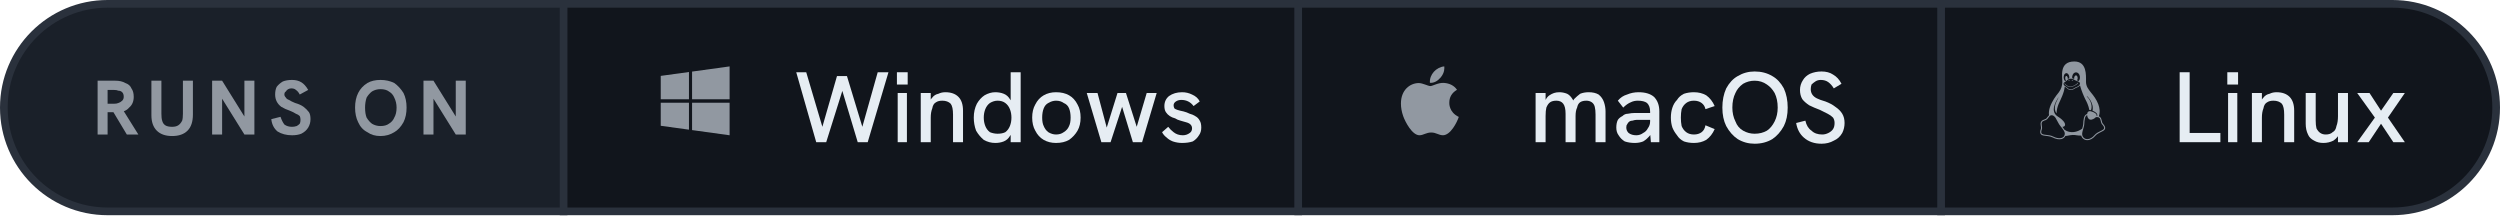
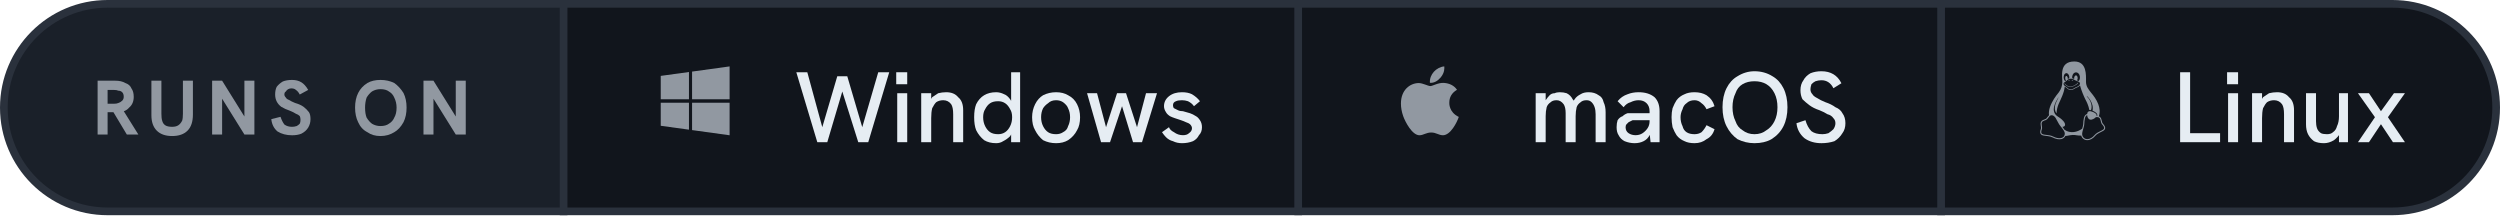
<svg xmlns="http://www.w3.org/2000/svg" width="325.28" height="28" viewBox="0 0 325.28 28" role="img" aria-label="Runs on Windows, macOS and Linux">
  <defs>
-     <path id="g0" d="m.7 0l0-7l2.3 0q.8 0 1.3 .3q.6 .2 .8 .7q.3 .4 .3 1.1q0 .9-.6 1.4q-.5 .6-1.5 .6q-.3 0-.5 0q-.3 0-.4 0l-.4 0l0 2.9zm3.8 0l-1.8-3l1.3-.2l2 3.2zm-2.5-4l.8 0q.4 0 .6-.1q.3-.1 .5-.3q.2-.2 .2-.5q0-.4-.2-.6q-.2-.2-.5-.2q-.2-.1-.6-.1l-.8 0z" />
-     <path id="g1" d="m3.3 .2q-1.3 0-2-.7q-.7-.7-.7-2l0-4.5l1.3 0l0 4.3q0 .6 .1 .9q.1 .4 .4 .6q.3 .2 .9 .2q.5 0 .8-.2q.3-.2 .5-.6q.1-.3 .1-.9l0-4.3l1.3 0l0 4.4q0 1.4-.7 2.1q-.7 .7-2 .7z" />
-     <path id="g2" d="m.7 0l0-7l1.3 0l3.3 5.3l-.4 0l0-5.3l1.3 0l0 7l-1.3 0l-3.3-5.3l.4 0l0 5.3z" />
-     <path id="g3" d="m3 .1q-1.1 0-1.9-.5q-.7-.6-.8-1.6l1.2-.3q.2 .6 .5 1q.4 .3 1 .3q.3 0 .6-.1q.2-.1 .4-.3q.1-.2 .1-.5q0-.3-.1-.5q-.2-.2-.5-.3q-.3-.2-.8-.4q-.6-.2-1.1-.5q-.4-.3-.6-.7q-.2-.4-.2-.9q0-.6 .2-1q.3-.4 .8-.7q.5-.2 1.2-.2q.7 0 1.2 .3q.5 .3 .9 1l-1.1 .6q-.2-.4-.5-.6q-.2-.2-.6-.2q-.2 0-.4 .1q-.2 .1-.3 .3q-.2 .1-.2 .4q0 .2 .2 .4q.1 .2 .4 .3q.3 .2 .8 .4q.7 .2 1.1 .5q.4 .3 .7 .7q.2 .3 .2 .9q0 .6-.3 1.1q-.3 .5-.9 .8q-.5 .2-1.2 .2z" />
-     <path id="g4" d="m3.7 .2q-1 0-1.7-.5q-.8-.4-1.2-1.3q-.4-.8-.4-1.9q0-1.1 .4-1.9q.4-.8 1.2-1.3q.7-.4 1.7-.4q1 0 1.8 .4q.7 .5 1.2 1.3q.4 .8 .4 1.9q0 1.1-.4 1.9q-.5 .9-1.2 1.3q-.8 .5-1.8 .5zm0-1.3q.7 0 1.1-.3q.5-.3 .7-.8q.3-.5 .3-1.3q0-.7-.3-1.3q-.2-.5-.7-.8q-.4-.3-1.1-.3q-.6 0-1.1 .3q-.4 .3-.7 .8q-.2 .6-.2 1.3q0 .8 .2 1.3q.3 .5 .7 .8q.5 .3 1.1 .3z" />
-     <path id="g5" d="m2.9 0l-2.6-9.1l1.3 0l2.1 7.1l1.9-6.6l1.3 0l2 6.6l2-7.1l1.4 0l-2.7 9.1l-1.3 0l-2.1-7l.2 0l-2.2 7z" />
-     <path id="g6" d="m.9 0l0-6.4l1.2 0l0 6.4zm-.1-7.5l0-1.6l1.4 0l0 1.6z" />
-     <path id="g7" d="m.9 0l0-6.4l1.3 0l0 1.4l-.3 .1q.2-.6 .5-.9q.3-.4 .8-.5q.4-.2 .9-.2q1.1 0 1.7 .6q.6 .6 .6 1.8l0 4.1l-1.3 0l0-3.6q0-1-.3-1.4q-.4-.4-1.1-.4q-.5 0-.8 .2q-.4 .2-.5 .8q-.2 .5-.2 1.2l0 3.2z" />
-     <path id="g8" d="m3.4 .1q-.8 0-1.5-.4q-.6-.5-1-1.2q-.3-.8-.3-1.7q0-1 .4-1.8q.4-.7 1-1.1q.7-.4 1.4-.4q.6 0 1.1 .2q.5 .2 .8 .7q.3 .4 .4 .9l-.3 .1l0-4.5l1.3 0l0 9.1l-1.3 0l0-1.8l.4 0q-.2 .6-.5 1q-.3 .5-.8 .7q-.5 .2-1.1 .2zm.3-1.2q.6 0 1-.2q.4-.3 .6-.8q.2-.5 .2-1.1q0-.6-.2-1.1q-.2-.5-.6-.8q-.4-.3-1-.3q-.5 0-1 .3q-.4 .3-.6 .8q-.2 .5-.2 1.1q0 .6 .2 1.1q.2 .5 .6 .8q.5 .2 1 .2z" />
-     <path id="g9" d="m3.7 .1q-.9 0-1.6-.4q-.7-.4-1.1-1.2q-.4-.7-.4-1.7q0-1 .4-1.7q.4-.8 1.1-1.2q.7-.4 1.6-.4q1 0 1.7 .4q.7 .4 1.1 1.2q.4 .7 .4 1.7q0 1-.4 1.7q-.4 .7-1.1 1.2q-.7 .4-1.7 .4zm0-1.1q.6 0 1-.3q.5-.3 .7-.8q.2-.4 .2-1.1q0-.7-.2-1.2q-.2-.5-.7-.7q-.4-.3-1-.3q-.5 0-1 .3q-.4 .2-.6 .7q-.2 .5-.2 1.2q0 .7 .2 1.1q.2 .5 .6 .8q.5 .3 1 .3z" />
-     <path id="ga" d="m2.2 0l-1.9-6.4l1.4 0l1.2 4.5l1.4-4.5l1.1 0l1.4 4.4l1.3-4.4l1.3 0l-1.9 6.4l-1.2 0l-1.4-4.6l-1.5 4.6z" />
-     <path id="gb" d="m3 .1q-.6 0-1.2-.2q-.5-.2-.8-.5q-.4-.3-.6-.7l.8-.7q.3 .4 .7 .7q.5 .4 1.2 .4q.5 0 .9-.3q.3-.2 .3-.6q0-.3-.2-.5q-.2-.2-.6-.3q-.3-.1-.7-.2q-.4-.1-.7-.3q-.4-.1-.7-.3q-.3-.2-.5-.5q-.2-.3-.2-.8q0-.8 .6-1.3q.7-.5 1.7-.5q.7 0 1.3 .3q.7 .3 1 .9l-.8 .6q-.3-.4-.7-.6q-.4-.2-.9-.2q-.4 0-.7 .2q-.3 .2-.3 .5q0 .2 .1 .4q.1 .1 .4 .2q.3 .1 .8 .2q.4 .1 .8 .3q.4 .1 .7 .3q.4 .2 .6 .6q.2 .3 .2 .9q0 .6-.3 1q-.3 .5-.8 .8q-.6 .2-1.4 .2z" />
-     <path id="gc" d="m.9 0l0-6.4l1.3 0l0 1.6l-.3 .1q.1-.5 .3-.8q.2-.4 .5-.6q.3-.2 .6-.3q.3-.1 .7-.1q.5 0 1 .2q.4 .2 .7 .7q.3 .4 .4 1.1l-.7 .2q.2-.8 .5-1.3q.4-.4 .8-.7q.5-.2 1.1-.2q.8 0 1.3 .3q.5 .4 .7 1q.2 .6 .2 1.2l0 4l-1.3 0l0-3.6q0-.6-.1-1q-.1-.4-.4-.6q-.3-.2-.7-.2q-.5 0-.8 .2q-.3 .2-.4 .7q-.2 .4-.2 1.1l0 3.4l-1.3 0l0-3.7q0-.9-.3-1.3q-.3-.4-.9-.4q-.5 0-.8 .2q-.3 .2-.5 .7q-.1 .4-.1 1.1l0 3.4z" />
-     <path id="gd" d="m5.1 0l-.1-1.2l0-2.8q0-.7-.4-1.1q-.4-.3-1.2-.3q-.5 0-.9 .2q-.5 .2-1 .7l-.7-.9q.5-.6 1.2-.8q.7-.3 1.5-.3q1.3 0 2 .6q.7 .7 .7 1.9l0 4zm-2.1 .1q-.7 0-1.3-.2q-.5-.3-.8-.8q-.3-.4-.3-1q0-.6 .2-1q.2-.3 .6-.5q.3-.3 .7-.3q.5-.1 .9-.1l2.1 0l0 .9l-1.9 0q-.2 0-.5 .1q-.3 0-.5 .2q-.1 .1-.2 .3q-.1 .1-.1 .4q0 .4 .3 .7q.4 .3 1 .3q.5 0 .9-.3q.4-.2 .6-.6q.3-.4 .3-.9l.4 .6q-.1 .7-.4 1.2q-.4 .5-.9 .8q-.5 .2-1.1 .2z" />
-     <path id="ge" d="m3.6 .1q-.7 0-1.3-.2q-.6-.3-.9-.8q-.4-.5-.6-1q-.2-.6-.2-1.3q0-.7 .2-1.3q.2-.6 .6-1q.3-.5 .9-.8q.6-.2 1.3-.2q.9 0 1.6 .4q.7 .5 1.1 1.4l-1.2 .4q-.1-.5-.5-.8q-.4-.3-1-.3q-.6 0-1 .3q-.4 .3-.6 .8q-.1 .5-.1 1.1q0 .6 .1 1.1q.2 .5 .6 .8q.4 .3 1 .3q.6 0 1-.3q.4-.3 .5-.9l1.2 .5q-.4 .9-1.1 1.4q-.7 .4-1.6 .4z" />
-     <path id="gf" d="m4.8 .2q-1.2 0-2.2-.6q-.9-.6-1.5-1.7q-.5-1-.5-2.4q0-1.4 .5-2.5q.6-1.1 1.5-1.6q1-.6 2.2-.6q1.3 0 2.3 .6q.9 .5 1.5 1.6q.5 1.1 .5 2.5q0 1.4-.5 2.4q-.6 1.1-1.5 1.7q-1 .6-2.3 .6zm0-1.3q.9 0 1.6-.4q.6-.4 1-1.2q.4-.8 .4-1.8q0-1.1-.4-1.9q-.4-.7-1-1.1q-.7-.5-1.6-.5q-.8 0-1.5 .4q-.7 .5-1 1.2q-.4 .8-.4 1.9q0 1 .4 1.8q.3 .8 1 1.2q.7 .4 1.5 .4z" />
-     <path id="gg" d="m3.8 .2q-1.4 0-2.3-.8q-.8-.7-1-1.9l1.2-.3q.2 .9 .8 1.3q.5 .5 1.4 .5q.4 0 .8-.2q.4-.2 .6-.5q.2-.3 .2-.8q0-.4-.2-.7q-.3-.3-.7-.5q-.4-.2-1-.5q-.8-.3-1.4-.6q-.6-.4-.9-.8q-.3-.5-.3-1.2q0-.7 .4-1.3q.3-.5 .9-.8q.7-.3 1.5-.3q.9 0 1.5 .4q.7 .4 1.1 1.2l-1 .6q-.3-.5-.7-.8q-.4-.3-1-.3q-.4 0-.7 .2q-.3 .2-.5 .4q-.1 .3-.1 .6q0 .4 .2 .7q.2 .3 .6 .5q.4 .2 1.1 .4q.8 .3 1.3 .7q.6 .4 .9 .9q.3 .5 .3 1.2q0 .7-.3 1.3q-.4 .7-1.1 1q-.7 .4-1.6 .4z" />
-     <path id="gh" d="m1 0l0-9.1l1.3 0l0 7.9l4 0l0 1.2z" />
-     <path id="gi" d="m3.1 .1q-.7 0-1.2-.3q-.6-.3-.8-.8q-.3-.6-.3-1.4l0-4l1.3 0l0 3.6q0 .6 .1 1q.2 .4 .5 .6q.3 .2 .7 .2q.6 0 .9-.3q.4-.2 .5-.8q.2-.5 .2-1.3l0-3l1.3 0l0 6.4l-1.3 0l0-1.4l.3 .1q-.3 .7-.9 1.1q-.6 .3-1.3 .3z" />
-     <path id="gj" d="m.3 0l2.3-3.2l-2.3-3.2l1.6 0l1.5 2.3l1.6-2.3l1.5 0l-2.2 3.2l2.2 3.2l-1.5 0l-1.6-2.4l-1.6 2.4z" />
+     <clipPath id="p">
+       <rect x=".5" y=".5" width="324.28" height="27" rx="13.5" />
+     </clipPath>
+     <path id="g0" d="m.7 0 0-7 2.3 0q.8 0 1.3.3.6.2.8.7.3.4.3 1.1 0 .9-.6 1.4-.5.6-1.5.6-.3 0-.5 0-.3 0-.4 0l-.4 0 0 2.9zm3.8 0-1.8-3 1.3-.2 2 3.2zm-2.5-4 .8 0q.4 0 .6-.1.3-.1.5-.3.2-.2.2-.5 0-.4-.2-.6-.2-.2-.5-.2-.2-.1-.6-.1l-.8 0z" />
+     <path id="g1" d="m3.3.2q-1.3 0-2-.7-.7-.7-.7-2l0-4.5 1.3 0 0 4.3q0 .6.1.9.1.4.4.6.3.2.9.2.5 0 .8-.2.3-.2.5-.6.1-.3.1-.9l0-4.3 1.3 0 0 4.4q0 1.4-.7 2.1-.7.7-2 .7z" />
+     <path id="g2" d="m.7 0 0-7 1.3 0 3.3 5.3-.4 0 0-5.3 1.3 0 0 7-1.3 0-3.3-5.3.4 0 0 5.3z" />
+     <path id="g3" d="m3 .1q-1.1 0-1.9-.5-.7-.6-.8-1.6l1.2-.3q.2.6.5 1 .4.3 1 .3.3 0 .6-.1.2-.1.4-.3.1-.2.1-.5 0-.3-.1-.5-.2-.2-.5-.3-.3-.2-.8-.4-.6-.2-1.1-.5-.4-.3-.6-.7-.2-.4-.2-.9 0-.6.2-1 .3-.4.8-.7.5-.2 1.2-.2.7 0 1.2.3.5.3.9 1l-1.1.6q-.2-.4-.5-.6-.2-.2-.6-.2-.2 0-.4.1-.2.1-.3.3-.2.1-.2.4 0 .2.2.4.1.2.4.3.3.2.8.4.7.2 1.1.5.4.3.7.7.2.3.2.9 0 .6-.3 1.1-.3.5-.9.8-.5.2-1.2.2z" />
+     <path id="g4" d="m3.7.2q-1 0-1.7-.5-.8-.4-1.2-1.3-.4-.8-.4-1.9 0-1.1.4-1.9.4-.8 1.2-1.3.7-.4 1.7-.4 1 0 1.8.4.7.5 1.2 1.3.4.8.4 1.9 0 1.1-.4 1.9-.5.9-1.2 1.3-.8.5-1.8.5zm0-1.3q.7 0 1.1-.3.5-.3.7-.8.3-.5.3-1.3 0-.7-.3-1.3-.2-.5-.7-.8-.4-.3-1.1-.3-.6 0-1.1.3-.4.3-.7.8-.2.6-.2 1.3 0 .8.2 1.3.3.5.7.8.5.3 1.1.3z" />
+     <path id="g5" d="m2.3 0-2.1-7 1.1 0 1.5 5.5 1.5-5.1 1 0 1.5 5.1 1.6-5.5 1.1 0-2.1 7-1 0-1.7-5.4.2 0-1.6 5.4z" />
+     <path id="g6" d="m.7 0 0-4.9 1 0 0 4.9zm-.1-5.8 0-1.2 1.1 0 0 1.2z" />
+     <path id="g7" d="m.7 0 0-4.9 1 0 0 1-.2.1q.1-.4.3-.7.3-.2.6-.4.4-.1.8-.1.8 0 1.2.5.5.4.5 1.3l0 3.2-1 0 0-2.8q0-.7-.2-1-.3-.4-.8-.4-.4 0-.7.2-.2.2-.4.6-.1.4-.1 1l0 2.4z" />
+     <path id="g8" d="m2.7.1q-.7 0-1.2-.3-.5-.4-.8-1-.2-.5-.2-1.3 0-.8.2-1.3.3-.6.8-.9.5-.3 1.2-.3.4 0 .8.2.3.1.6.5.2.3.3.7l-.2.1 0-3.5.9 0 0 7-.9 0 0-1.4.3 0q-.2.5-.4.8-.3.3-.7.5-.3.2-.7.2zm.2-.9q.4 0 .7-.2.3-.2.5-.6.2-.4.2-.9 0-.5-.2-.8-.2-.4-.5-.6-.3-.2-.7-.2-.5 0-.8.2-.3.2-.5.6-.2.3-.2.8 0 .5.2.9.2.4.5.6.3.2.8.2z" />
+     <path id="g9" d="m2.9.1q-.7 0-1.3-.3-.5-.4-.8-1-.3-.5-.3-1.3 0-.7.3-1.3.3-.6.8-.9.6-.3 1.3-.3.7 0 1.2.3.6.3.9.9.3.6.3 1.3 0 .8-.3 1.3-.3.6-.9 1-.5.3-1.2.3zm0-.9q.4 0 .7-.2.4-.2.5-.6.2-.4.2-.9 0-.5-.2-.9-.1-.3-.5-.6-.3-.2-.7-.2-.5 0-.8.3-.3.2-.5.5-.2.4-.2.9 0 .5.2.9.2.4.5.6.3.2.8.2z" />
+     <path id="ga" d="m1.7 0-1.4-4.9 1 0 .9 3.4 1.1-3.4.9 0 1.1 3.4.9-3.4 1.1 0-1.5 4.9-.9 0-1.1-3.6-1.2 3.6z" />
+     <path id="gb" d="m2.3.1q-.5 0-.9-.2-.4-.1-.7-.4-.2-.2-.4-.5l.7-.5q.1.3.5.5.4.3.9.3.4 0 .6-.2.3-.2.3-.5 0-.2-.2-.4-.1-.1-.4-.2-.2-.1-.5-.2-.3-.1-.6-.2-.3-.1-.5-.2-.3-.2-.4-.4-.2-.3-.2-.6 0-.6.5-1 .5-.4 1.3-.4.6 0 1 .2.5.3.8.7l-.6.5q-.2-.3-.6-.5-.3-.1-.6-.1-.4 0-.6.1-.3.1-.3.4 0 .2.1.3.2.1.4.2.2.1.5.1.3.1.7.2.3.1.6.3.2.1.4.4.2.3.2.7 0 .5-.3.8-.2.4-.6.6-.5.2-1.1.2z" />
+     <path id="gc" d="m.7 0 0-4.9 1 0 0 1.2-.2.1q.1-.4.2-.6.2-.3.4-.5.2-.2.5-.2.2-.1.5-.1.4 0 .7.1.4.2.6.6.3.3.3.9l-.5.1q.1-.6.4-1 .2-.3.6-.5.3-.2.8-.2.6 0 1 .3.4.2.5.7.2.4.2 1l0 3-1 0 0-2.8q0-.4-.1-.7-.1-.3-.3-.5-.2-.2-.5-.2-.4 0-.6.2-.3.2-.4.5-.1.4-.1.9l0 2.6-1 0 0-2.9q0-.6-.2-.9-.3-.4-.7-.4-.4 0-.6.2-.3.2-.4.5-.1.4-.1.9l0 2.6z" />
+     <path id="gd" d="m3.9 0-.1-.9 0-2.2q0-.5-.3-.8-.3-.3-.8-.3-.4 0-.8.2-.4.1-.7.5l-.6-.6q.4-.5 1-.7.5-.2 1.1-.2 1 0 1.6.5.5.5.5 1.4l0 3.1zm-1.6.1q-.5 0-1-.2-.4-.2-.6-.6-.2-.3-.2-.8 0-.4.1-.7.2-.3.5-.4.2-.2.5-.3.4 0 .7 0l1.6 0 0 .7-1.4 0q-.2 0-.4 0-.2.1-.4.2-.1.1-.2.2-.1.1-.1.3 0 .4.3.6.3.2.7.2.4 0 .7-.2.3-.2.5-.5.2-.3.2-.7l.4.5q-.1.5-.4.9-.2.4-.6.6-.4.2-.9.2z" />
+     <path id="ge" d="m2.8.1q-.6 0-1-.2-.5-.2-.8-.6-.2-.3-.4-.8-.1-.5-.1-1 0-.5.1-.9.2-.5.4-.8.3-.4.8-.6.4-.2 1-.2.7 0 1.2.3.6.4.8 1.1l-.8.3q-.2-.4-.5-.6-.3-.3-.7-.3-.5 0-.8.3-.3.2-.4.6-.2.4-.2.8 0 .5.2.9.1.4.4.6.3.2.8.2.4 0 .7-.2.3-.3.5-.7l.8.4q-.2.7-.8 1-.5.4-1.2.4z" />
+     <path id="gf" d="m3.7.1q-.9 0-1.7-.4-.7-.5-1.1-1.3-.4-.8-.4-1.9 0-1.1.4-1.9.4-.8 1.1-1.2.8-.5 1.7-.5 1 0 1.8.5.7.4 1.1 1.2.4.8.4 1.9 0 1.1-.4 1.9-.4.8-1.2 1.3-.7.4-1.7.4zm0-.9q.7 0 1.2-.4.5-.3.8-.9.3-.6.3-1.4 0-.8-.3-1.4-.3-.6-.8-.9-.5-.3-1.2-.3-.7 0-1.2.3-.5.3-.7.9-.3.6-.3 1.4 0 .8.3 1.4.2.6.7.9.5.4 1.2.4z" />
+     <path id="gg" d="m2.9.1q-1 0-1.7-.5-.7-.6-.8-1.5l.9-.3q.2.7.6 1.1.4.3 1.1.3.3 0 .6-.1.3-.2.5-.4.2-.3.2-.6 0-.3-.2-.5-.2-.3-.6-.4-.3-.2-.8-.4-.6-.2-1-.5-.4-.3-.7-.6-.2-.4-.2-.9 0-.6.3-1 .2-.4.7-.7.5-.2 1.1-.2.7 0 1.2.3.5.3.8.9l-.8.5q-.2-.4-.5-.6-.3-.2-.7-.2-.3 0-.6.1-.2.1-.4.3-.1.3-.1.5 0 .3.2.5.1.2.5.4.3.2.8.4.6.2 1 .5.5.2.7.6.3.4.3 1 0 .6-.3 1-.3.5-.8.8-.6.2-1.3.2z" />
+     <path id="gh" d="m.8 0 0-7 1 0 0 6.1 3 0 0 .9z" />
+     <path id="gi" d="m2.4.1q-.6 0-1-.2-.4-.3-.6-.7-.2-.4-.2-1l0-3.1 1 0 0 2.8q0 .4.1.7.1.3.4.5.2.1.6.1.4 0 .6-.2.3-.2.4-.6.2-.4.2-1l0-2.3.9 0 0 4.9-.9 0 0-1.1.2.1q-.3.5-.7.8-.5.3-1 .3z" />
+     <path id="gj" d="m.3 0 1.7-2.5-1.7-2.4 1.1 0 1.2 1.8 1.3-1.8 1.1 0-1.7 2.4 1.7 2.5-1.2 0-1.2-1.8-1.2 1.8z" />
  </defs>
-   <clipPath id="p">
-     <rect x=".5" y=".5" width="324.28" height="27" rx="13.5" />
-   </clipPath>
  <g clip-path="url(#p)">
    <rect width="325.28" height="28" fill="#11151c" />
    <rect width="73.33" height="28" fill="#1a2029" />
  </g>
-   <g fill="#9198a1">
-     <use href="#g0" x="12" y="17.5" />
-     <use href="#g1" x="19.1" y="17.5" />
-     <use href="#g2" x="26.9" y="17.5" />
-     <use href="#g3" x="35" y="17.5" />
-     <use href="#g4" x="45.8" y="17.5" />
-     <use href="#g2" x="54.4" y="17.5" />
+   <g fill="#9198a1" transform="translate(0 17.5)">
+     <use href="#g0" x="12" />
+     <use href="#g1" x="19.1" />
+     <use href="#g2" x="26.9" />
+     <use href="#g3" x="35" />
+     <use href="#g4" x="45.8" />
+     <use href="#g2" x="54.4" />
  </g>
  <line x1="73.33" y1="0" x2="73.33" y2="28" stroke="#2a313c" />
  <path fill="#9198a1" transform="translate(85.33 8) scale(0.02) translate(32 0)" d="M0 93.7l183.6-25.3 0 177.4-183.6 0 0-152.1zM0 418.3l183.6 25.3 0-175.2-183.6 0 0 149.9zm203.8 28l244.2 33.7 0-211.6-244.2 0 0 177.9zm0-380.6l0 180.1 244.2 0 0-213.8-244.2 33.7z" />
-   <g fill="#e6edf3">
-     <use href="#g5" x="103.3" y="18.5" />
-     <use href="#g6" x="115.9" y="18.5" />
-     <use href="#g7" x="118.9" y="18.5" />
-     <use href="#g8" x="126.1" y="18.5" />
-     <use href="#g9" x="133.7" y="18.5" />
-     <use href="#ga" x="141.1" y="18.5" />
-     <use href="#gb" x="150.8" y="18.5" />
+   <g fill="#e6edf3" transform="translate(0 18.5) scale(1.3)">
+     <use href="#g5" x="79.5" />
+     <use href="#g6" x="89.1" />
+     <use href="#g7" x="91.5" />
+     <use href="#g8" x="97" />
+     <use href="#g9" x="102.8" />
+     <use href="#ga" x="108.5" />
+     <use href="#gb" x="116" />
  </g>
  <line x1="168.91" y1="0" x2="168.91" y2="28" stroke="#2a313c" />
  <path fill="#9198a1" transform="translate(180.91 8) scale(0.02) translate(64 0)" d="M319.1 268.7c-.2-36.7 16.4-64.4 50-84.8-18.8-26.9-47.2-41.7-84.7-44.6-35.5-2.8-74.3 20.7-88.5 20.7-15 0-49.4-19.7-76.4-19.7-55.8 .9-115.1 44.5-115.1 133.2 0 26.2 4.8 53.3 14.4 81.2 12.8 36.7 59 126.7 107.2 125.2 25.2-.6 43-17.9 75.8-17.9 31.8 0 48.3 17.9 76.4 17.9 48.6-.7 90.4-82.5 102.6-119.3-65.2-30.7-61.7-90-61.7-91.9zM262.5 104.5c27.3-32.4 24.8-61.9 24-72.5-24.1 1.4-52 16.4-67.9 34.9-17.5 19.8-27.8 44.3-25.6 71.9 26.1 2 49.9-11.4 69.5-34.3z" />
-   <g fill="#e6edf3">
-     <use href="#gc" x="198.9" y="18.5" />
-     <use href="#gd" x="209.7" y="18.5" />
-     <use href="#ge" x="216.8" y="18.5" />
-     <use href="#gf" x="223.5" y="18.5" />
-     <use href="#gg" x="233.2" y="18.5" />
+   <g fill="#e6edf3" transform="translate(0 18.5) scale(1.3)">
+     <use href="#gc" x="153" />
+     <use href="#gd" x="161.3" />
+     <use href="#ge" x="166.8" />
+     <use href="#gf" x="171.9" />
+     <use href="#gg" x="179.4" />
  </g>
  <line x1="252.56" y1="0" x2="252.56" y2="28" stroke="#2a313c" />
  <path fill="#9198a1" transform="translate(264.56 8) scale(0.02) translate(32 0)" d="M220.9 123.3c1 .5 1.8 1.7 3 1.7 1.1 0 2.8-.4 2.9-1.5 .2-1.4-1.9-2.3-3.2-2.9-1.7-.7-3.9-1-5.5-.1-.4 .2-.8 .7-.6 1.1 .3 1.3 2.3 1.1 3.4 1.7zM199 125c1.2 0 2-1.2 3-1.7 1.1-.6 3.1-.4 3.5-1.6 .2-.4-.2-.9-.6-1.1-1.6-.9-3.8-.6-5.5 .1-1.3 .6-3.4 1.5-3.2 2.9 .1 1 1.8 1.5 2.8 1.4zM420 403.8c-3.6-4-5.3-11.6-7.2-19.7-1.8-8.1-3.9-16.8-10.5-22.4-1.3-1.1-2.6-2.1-4-2.9-1.3-.8-2.7-1.5-4.1-2 9.2-27.3 5.6-54.5-3.7-79.1-11.4-30.1-31.3-56.4-46.5-74.4-17.1-21.5-33.7-41.9-33.4-72 .5-45.9 5.1-131.2-75.8-131.3-102.4-.2-76.8 103.4-77.9 135.2-1.7 23.4-6.4 41.8-22.5 64.7-18.9 22.5-45.5 58.8-58.1 96.7-6 17.9-8.8 36.1-6.2 53.3-6.5 5.8-11.4 14.7-16.6 20.2-4.2 4.3-10.3 5.9-17 8.3s-14 6-18.5 14.5c-2.1 3.9-2.8 8.1-2.8 12.4 0 3.9 .6 7.9 1.2 11.8 1.2 8.1 2.5 15.7 .8 20.8-5.2 14.4-5.9 24.4-2.2 31.7 3.8 7.3 11.4 10.5 20.1 12.3 17.3 3.6 40.8 2.7 59.3 12.5 19.8 10.4 39.9 14.1 55.9 10.4 11.6-2.6 21.1-9.6 25.9-20.2 12.5-.1 26.3-5.4 48.3-6.6 14.9-1.2 33.6 5.3 55.1 4.1 .6 2.3 1.4 4.6 2.5 6.7l0 .1c8.3 16.7 23.8 24.3 40.3 23 16.6-1.3 34.1-11 48.3-27.9 13.6-16.4 36-23.2 50.9-32.2 7.4-4.5 13.4-10.1 13.9-18.3 .4-8.2-4.4-17.3-15.5-29.7zM223.8 87.3c9.8-22.2 34.2-21.8 44-.4 6.5 14.2 3.6 30.9-4.3 40.4-1.6-.8-5.9-2.6-12.6-4.9 1.1-1.2 3.1-2.7 3.9-4.6 4.8-11.8-.2-27-9.1-27.3-7.3-.5-13.9 10.8-11.8 23-4.1-2-9.4-3.5-13-4.4-1-6.9-.3-14.6 2.9-21.8zM183.1 75.8c10.1 0 20.8 14.2 19.1 33.5-3.5 1-7.1 2.5-10.2 4.6 1.2-8.9-3.3-20.1-9.6-19.6-8.4 .7-9.8 21.2-1.8 28.1 1 .8 1.9-.2-5.9 5.5-15.6-14.6-10.5-52.1 8.4-52.1zm-13.6 60.7c6.2-4.6 13.6-10 14.1-10.5 4.7-4.4 13.5-14.2 27.9-14.2 7.1 0 15.6 2.3 25.9 8.9 6.3 4.1 11.3 4.4 22.6 9.3 8.4 3.5 13.7 9.7 10.5 18.2-2.6 7.1-11 14.4-22.7 18.1-11.1 3.6-19.8 16-38.2 14.9-3.9-.2-7-1-9.6-2.1-8-3.5-12.2-10.4-20-15-8.6-4.8-13.2-10.4-14.7-15.3-1.4-4.9 0-9 4.2-12.3zm3.3 334c-2.7 35.1-43.9 34.4-75.3 18-29.9-15.8-68.6-6.5-76.5-21.9-2.4-4.7-2.4-12.7 2.6-26.4l0-.2c2.4-7.6 .6-16-.6-23.9-1.2-7.8-1.8-15 .9-20 3.5-6.7 8.5-9.1 14.8-11.3 10.3-3.7 11.8-3.4 19.6-9.9 5.5-5.7 9.5-12.9 14.3-18 5.1-5.5 10-8.1 17.7-6.9 8.1 1.2 15.1 6.8 21.9 16l19.6 35.6c9.5 19.9 43.1 48.4 41 68.9zm-1.4-25.9c-4.1-6.6-9.6-13.6-14.4-19.6 7.1 0 14.2-2.2 16.7-8.9 2.3-6.2 0-14.9-7.4-24.9-13.5-18.2-38.3-32.5-38.3-32.5-13.5-8.4-21.1-18.7-24.6-29.9s-3-23.3-.3-35.2c5.2-22.9 18.6-45.2 27.2-59.2 2.3-1.7 .8 3.2-8.7 20.8-8.5 16.1-24.4 53.3-2.6 82.4 .6-20.7 5.5-41.8 13.8-61.5 12-27.4 37.3-74.9 39.3-112.7 1.1 .8 4.6 3.2 6.2 4.1 4.6 2.7 8.1 6.7 12.6 10.3 12.4 10 28.5 9.2 42.4 1.2 6.2-3.5 11.2-7.5 15.9-9 9.9-3.1 17.8-8.6 22.3-15 7.7 30.4 25.7 74.3 37.2 95.7 6.1 11.4 18.3 35.5 23.6 64.6 3.3-.1 7 .4 10.9 1.4 13.8-35.7-11.7-74.2-23.3-84.9-4.7-4.6-4.9-6.6-2.6-6.5 12.6 11.2 29.2 33.7 35.2 59 2.8 11.6 3.3 23.7 .4 35.7 16.4 6.8 35.9 17.9 30.7 34.8-2.2-.1-3.2 0-4.2 0 3.2-10.1-3.9-17.6-22.8-26.1-19.6-8.6-36-8.6-38.3 12.5-12.1 4.2-18.3 14.7-21.4 27.3-2.8 11.2-3.6 24.7-4.4 39.9-.5 7.7-3.6 18-6.8 29-32.1 22.9-76.7 32.9-114.3 7.2zm257.4-11.5c-.9 16.8-41.2 19.9-63.2 46.5-13.2 15.7-29.4 24.4-43.6 25.5s-26.5-4.8-33.7-19.3c-4.7-11.1-2.4-23.1 1.1-36.3 3.7-14.2 9.2-28.8 9.9-40.6 .8-15.2 1.7-28.5 4.2-38.7 2.6-10.3 6.6-17.2 13.7-21.1 .3-.2 .7-.3 1-.5 .8 13.2 7.3 26.6 18.8 29.5 12.6 3.3 30.7-7.5 38.4-16.3 9-.3 15.7-.9 22.6 5.1 9.9 8.5 7.1 30.3 17.1 41.6 10.6 11.6 14 19.5 13.7 24.6zM173.4 148.7c2 1.9 4.7 4.5 8 7.1 6.6 5.2 15.8 10.6 27.3 10.6 11.6 0 22.5-5.9 31.8-10.8 4.9-2.6 10.9-7 14.8-10.4s5.9-6.3 3.1-6.6-2.6 2.6-6 5.1c-4.4 3.2-9.7 7.4-13.9 9.8-7.4 4.2-19.5 10.2-29.9 10.2s-18.7-4.8-24.9-9.7c-3.1-2.5-5.7-5-7.7-6.9-1.5-1.4-1.9-4.6-4.3-4.9-1.4-.1-1.8 3.7 1.7 6.5z" />
-   <g fill="#e6edf3">
-     <use href="#gh" x="282.6" y="18.5" />
-     <use href="#g6" x="289" y="18.5" />
-     <use href="#g7" x="292.1" y="18.5" />
-     <use href="#gi" x="299.2" y="18.5" />
-     <use href="#gj" x="306.4" y="18.5" />
+   <g fill="#e6edf3" transform="translate(0 18.5) scale(1.3)">
+     <use href="#gh" x="217.4" />
+     <use href="#g6" x="222.3" />
+     <use href="#g7" x="224.7" />
+     <use href="#gi" x="230.2" />
+     <use href="#gj" x="235.7" />
  </g>
  <rect x=".5" y=".5" width="324.28" height="27" rx="13.5" fill="none" stroke="#2a313c" />
</svg>
